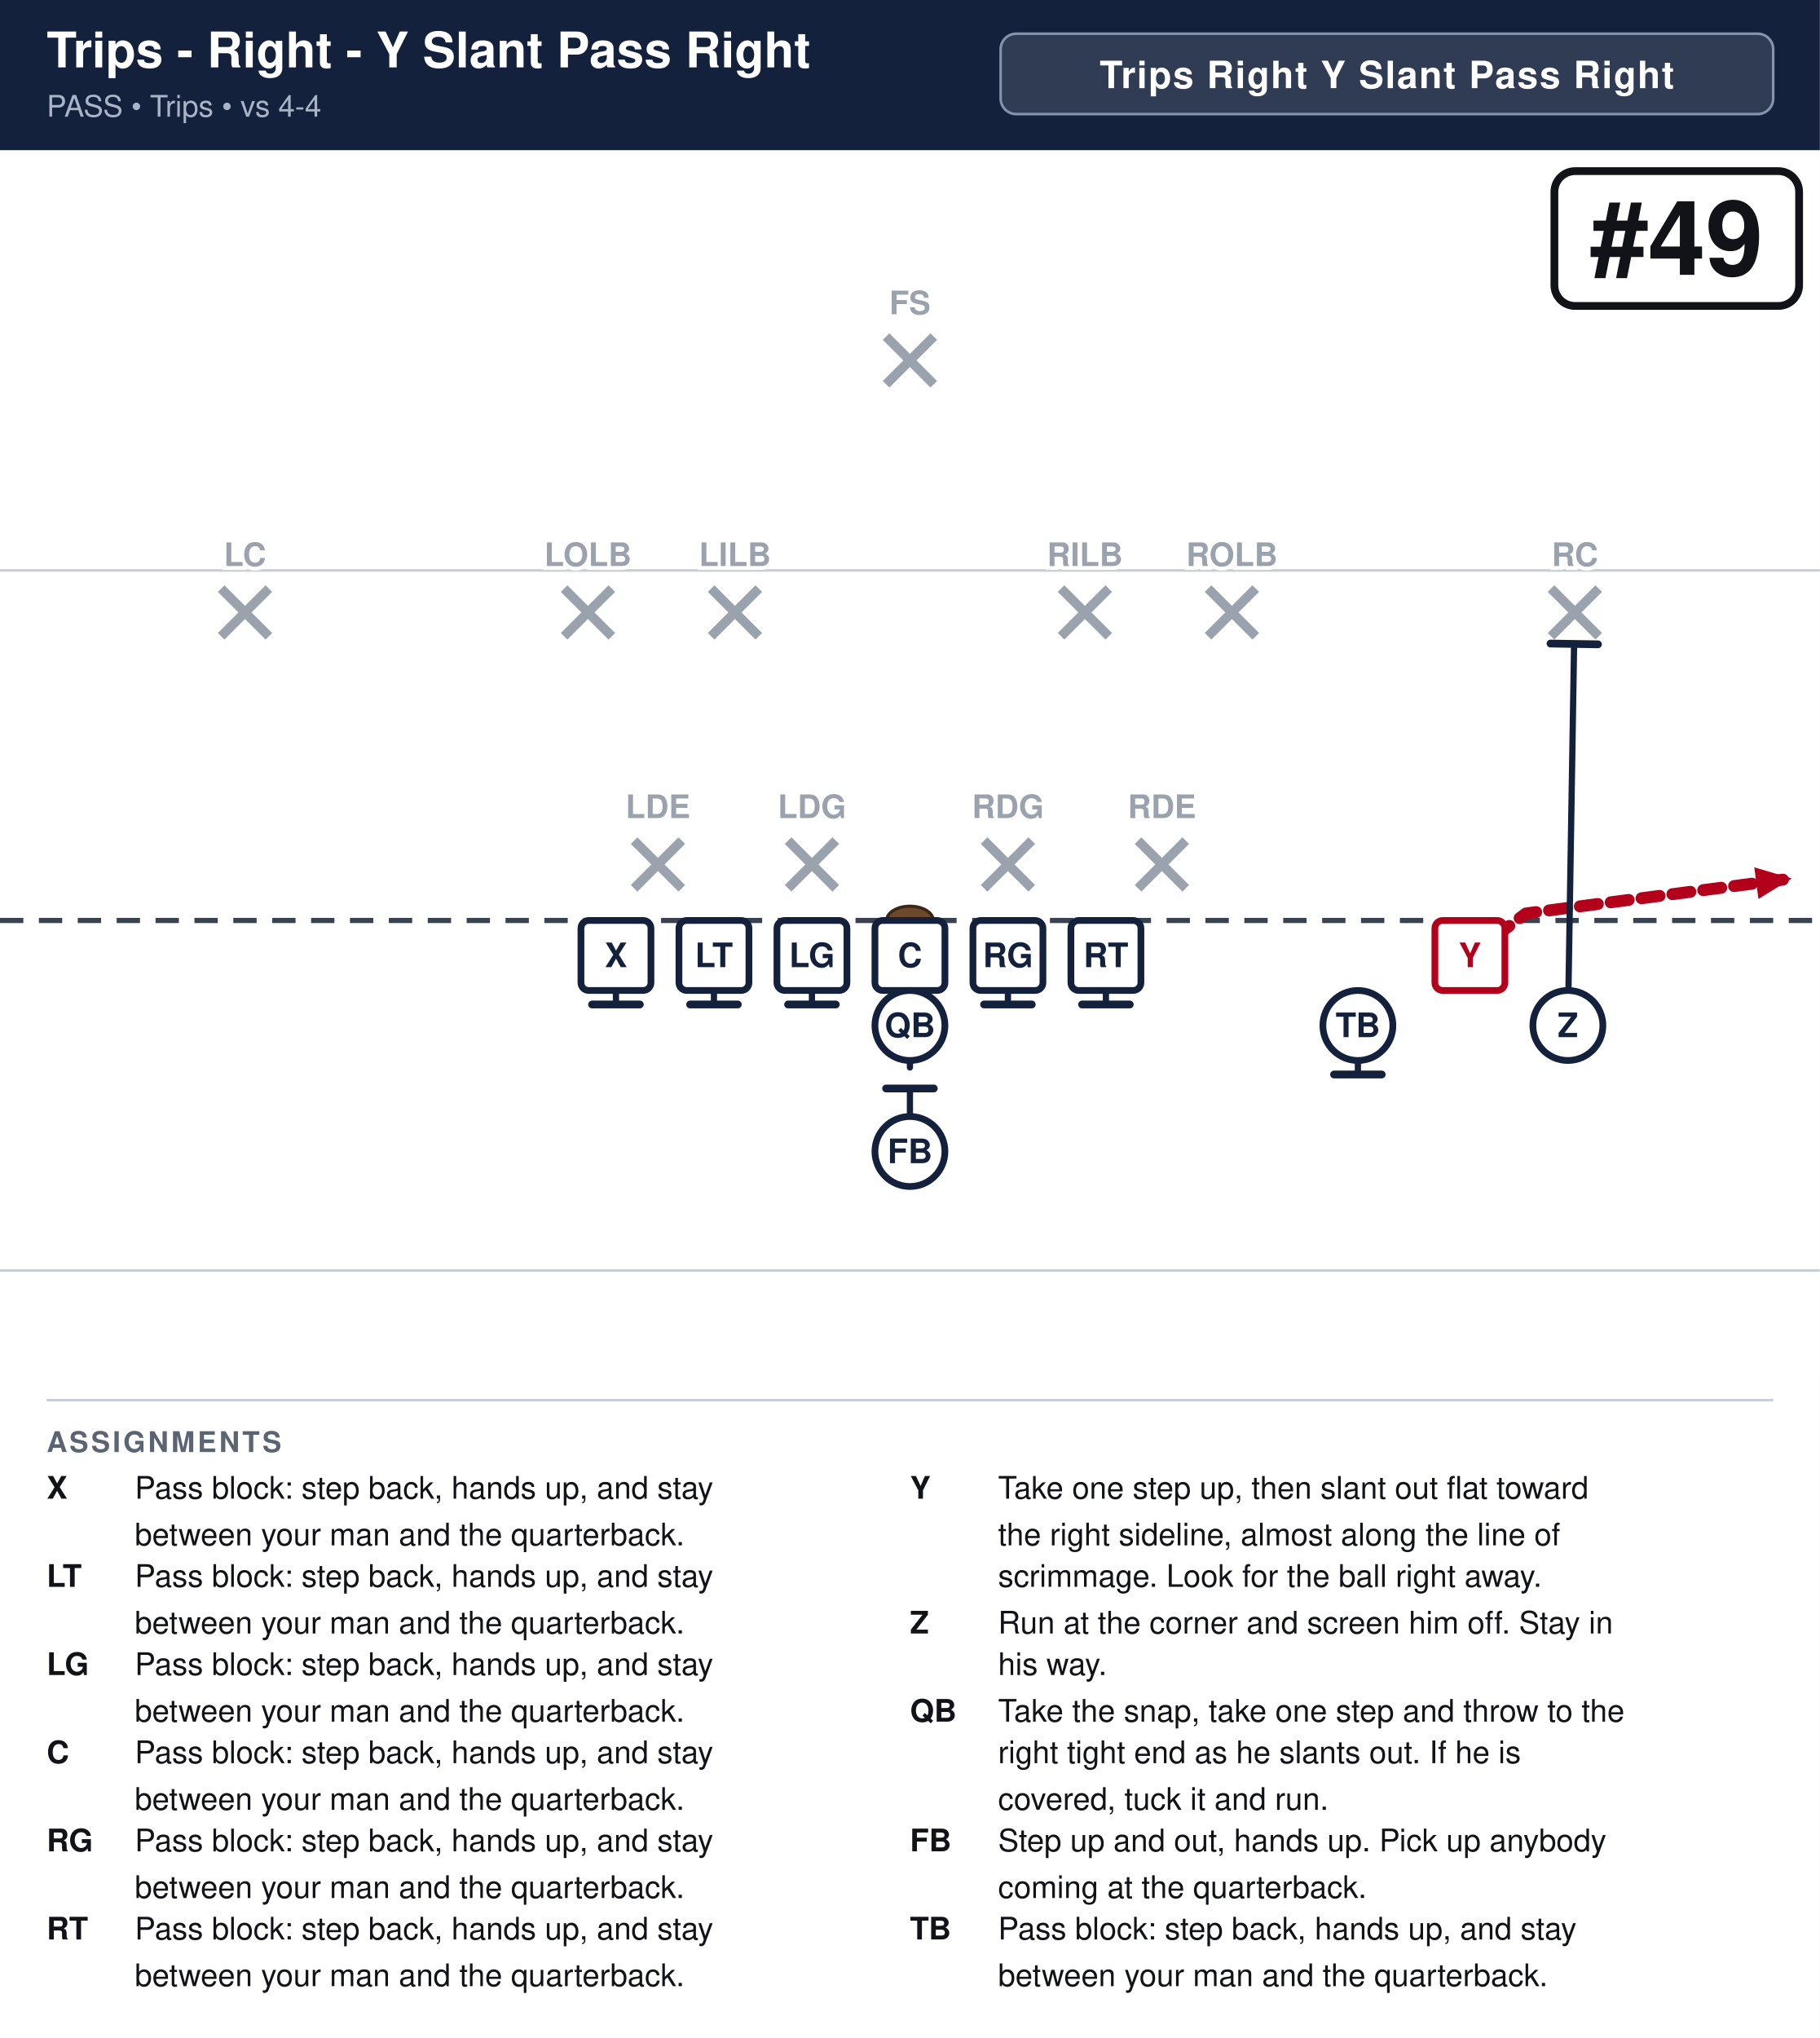
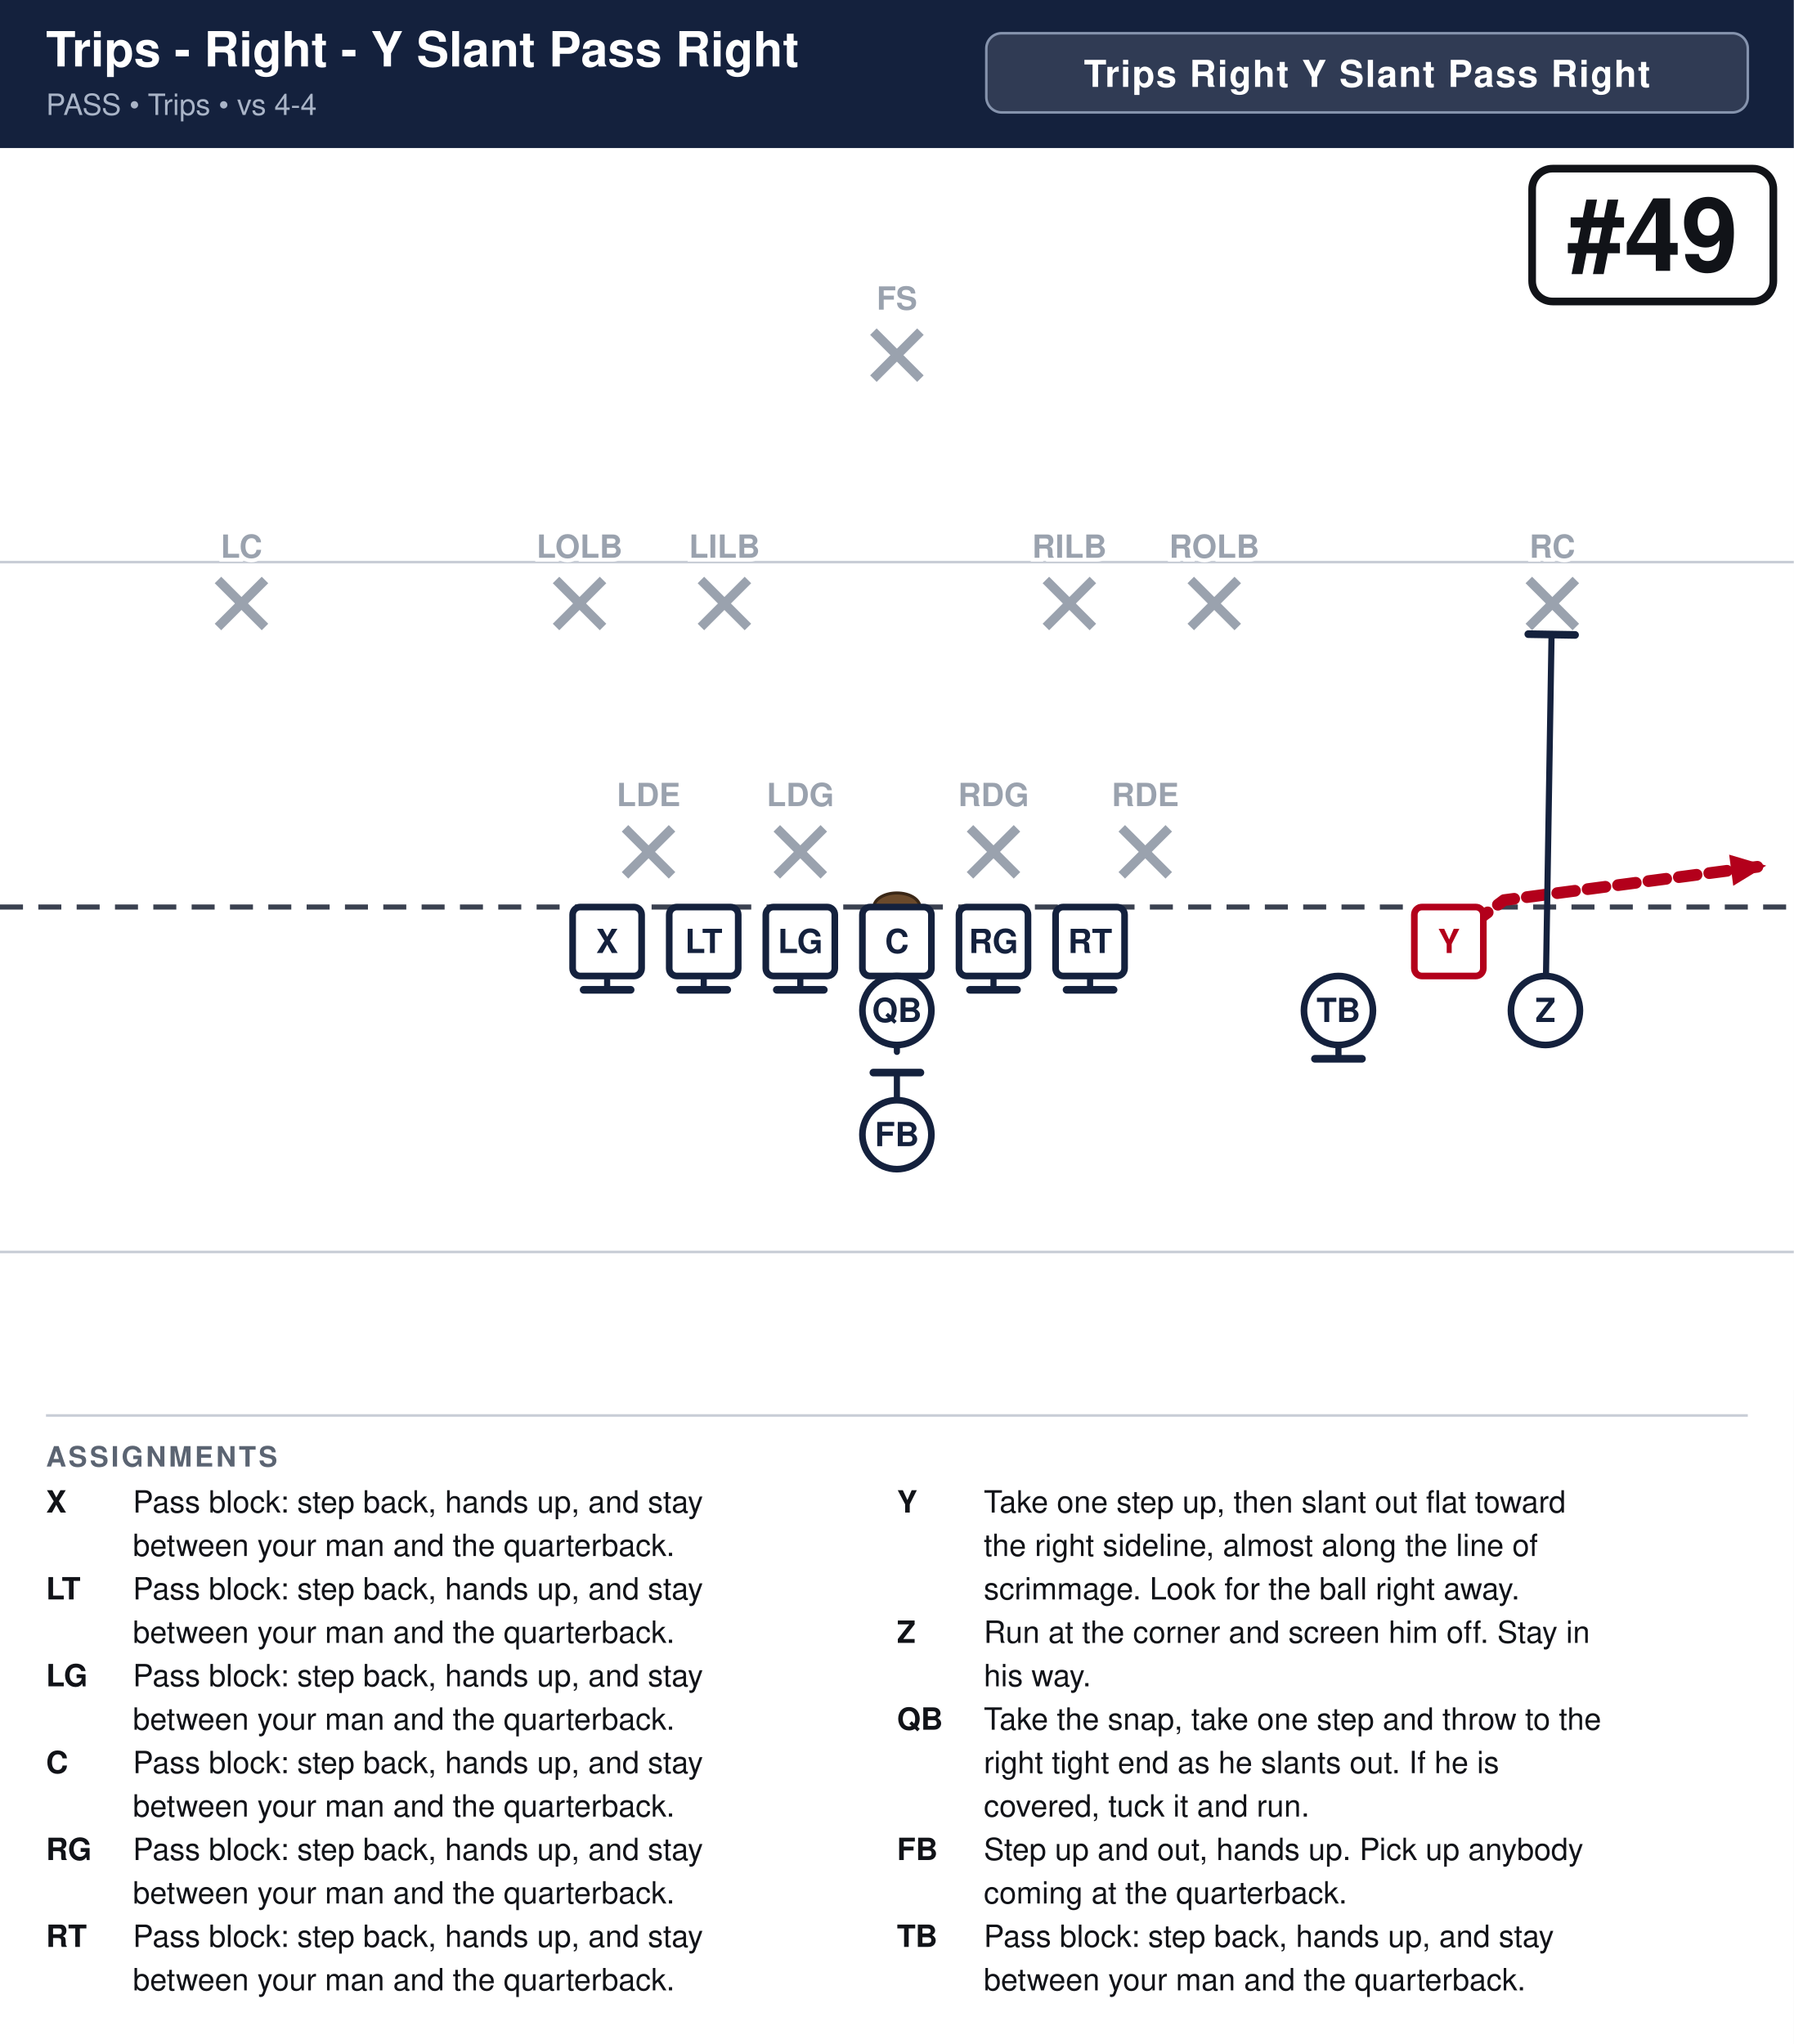
- <svg xmlns="http://www.w3.org/2000/svg" width="702" height="786" viewBox="0 0 702 786" font-family="Segoe UI, Helvetica, Arial, sans-serif">
+ <svg xmlns="http://www.w3.org/2000/svg" width="702" height="800" viewBox="0 0 702 800" font-family="Segoe UI, Helvetica, Arial, sans-serif">
  <rect width="100%" height="100%" fill="#ffffff" />
  <rect x="0" y="0" width="702" height="58" fill="#14213d" />
  <text x="18" y="26" font-size="19.0" font-weight="700" fill="#ffffff">Trips - Right - Y Slant Pass Right</text>
  <text x="18" y="45" font-size="11.5" fill="#a9b4c7">PASS  •  Trips  •  vs 4-4</text>
  <rect x="386.0" y="13" width="298.0" height="31" rx="6" fill="#ffffff" fill-opacity="0.12" stroke="#8593ad" stroke-width="1" />
  <text x="535.0" y="34" text-anchor="middle" font-size="14.5" font-weight="700" fill="#ffffff" letter-spacing="0.5">Trips Right Y Slant Pass Right</text>
  <clipPath id="fieldclip">
-     <rect x="0" y="58" width="702" height="472" />
+     <rect x="0" y="58" width="702" height="486" />
  </clipPath>
  <g clip-path="url(#fieldclip)">
    <g transform="translate(-0.0,31.0)">
      <rect x="0" y="0" width="702" height="513" fill="#ffffff" />
      <line x1="0" y1="459.0" x2="702" y2="459.0" stroke="#c8cdd6" stroke-width="1" />
      <line x1="0" y1="189.0" x2="702" y2="189.0" stroke="#c8cdd6" stroke-width="1" />
      <line x1="0" y1="324.0" x2="702" y2="324.0" stroke="#3a4150" stroke-width="2" stroke-dasharray="9 6" />
      <ellipse cx="351.0" cy="324.0" rx="9" ry="5.5" fill="#6b4a2b" stroke="#3a2716" stroke-width="1.2" />
      <line x1="244.6" y1="293.2" x2="263.0" y2="311.6" stroke="#9aa2ae" stroke-width="3.6" />
      <line x1="263.0" y1="293.2" x2="244.6" y2="311.6" stroke="#9aa2ae" stroke-width="3.6" />
      <line x1="304.0" y1="293.2" x2="322.4" y2="311.6" stroke="#9aa2ae" stroke-width="3.6" />
      <line x1="322.4" y1="293.2" x2="304.0" y2="311.6" stroke="#9aa2ae" stroke-width="3.6" />
      <line x1="379.6" y1="293.2" x2="398.0" y2="311.6" stroke="#9aa2ae" stroke-width="3.6" />
      <line x1="398.0" y1="293.2" x2="379.6" y2="311.6" stroke="#9aa2ae" stroke-width="3.6" />
      <line x1="439.0" y1="293.2" x2="457.4" y2="311.6" stroke="#9aa2ae" stroke-width="3.6" />
      <line x1="457.4" y1="293.2" x2="439.0" y2="311.6" stroke="#9aa2ae" stroke-width="3.6" />
      <line x1="217.6" y1="196.0" x2="236.0" y2="214.4" stroke="#9aa2ae" stroke-width="3.6" />
      <line x1="236.0" y1="196.0" x2="217.6" y2="214.4" stroke="#9aa2ae" stroke-width="3.6" />
      <line x1="274.3" y1="196.0" x2="292.7" y2="214.4" stroke="#9aa2ae" stroke-width="3.6" />
      <line x1="292.7" y1="196.0" x2="274.3" y2="214.4" stroke="#9aa2ae" stroke-width="3.6" />
      <line x1="409.3" y1="196.0" x2="427.7" y2="214.4" stroke="#9aa2ae" stroke-width="3.6" />
      <line x1="427.7" y1="196.0" x2="409.3" y2="214.4" stroke="#9aa2ae" stroke-width="3.6" />
      <line x1="466.0" y1="196.0" x2="484.4" y2="214.4" stroke="#9aa2ae" stroke-width="3.6" />
      <line x1="484.4" y1="196.0" x2="466.0" y2="214.4" stroke="#9aa2ae" stroke-width="3.6" />
      <line x1="85.3" y1="196.0" x2="103.7" y2="214.4" stroke="#9aa2ae" stroke-width="3.6" />
      <line x1="103.7" y1="196.0" x2="85.3" y2="214.4" stroke="#9aa2ae" stroke-width="3.6" />
      <line x1="598.3" y1="196.0" x2="616.7" y2="214.4" stroke="#9aa2ae" stroke-width="3.6" />
      <line x1="616.7" y1="196.0" x2="598.3" y2="214.4" stroke="#9aa2ae" stroke-width="3.6" />
      <line x1="341.8" y1="98.8" x2="360.2" y2="117.2" stroke="#9aa2ae" stroke-width="3.6" />
      <line x1="360.2" y1="98.8" x2="341.8" y2="117.2" stroke="#9aa2ae" stroke-width="3.6" />
      <path d="M237.6,337.5 L237.6,356.4" fill="none" stroke="#14213d" stroke-width="2.4" stroke-linecap="round" stroke-linejoin="round" />
      <line x1="246.8" y1="356.4" x2="228.4" y2="356.4" stroke="#14213d" stroke-width="3.0" stroke-linecap="round" />
      <path d="M275.4,337.5 L275.4,356.4" fill="none" stroke="#14213d" stroke-width="2.4" stroke-linecap="round" stroke-linejoin="round" />
      <line x1="284.6" y1="356.4" x2="266.2" y2="356.4" stroke="#14213d" stroke-width="3.0" stroke-linecap="round" />
      <path d="M313.2,337.5 L313.2,356.4" fill="none" stroke="#14213d" stroke-width="2.4" stroke-linecap="round" stroke-linejoin="round" />
      <line x1="322.4" y1="356.4" x2="304.0" y2="356.4" stroke="#14213d" stroke-width="3.0" stroke-linecap="round" />
      <path d="M351.0,337.5 L351.0,356.4" fill="none" stroke="#14213d" stroke-width="2.4" stroke-linecap="round" stroke-linejoin="round" />
      <line x1="360.2" y1="356.4" x2="341.8" y2="356.4" stroke="#14213d" stroke-width="3.0" stroke-linecap="round" />
      <path d="M388.8,337.5 L388.8,356.4" fill="none" stroke="#14213d" stroke-width="2.4" stroke-linecap="round" stroke-linejoin="round" />
      <line x1="398.0" y1="356.4" x2="379.6" y2="356.4" stroke="#14213d" stroke-width="3.0" stroke-linecap="round" />
      <path d="M426.6,337.5 L426.6,356.4" fill="none" stroke="#14213d" stroke-width="2.4" stroke-linecap="round" stroke-linejoin="round" />
      <line x1="435.8" y1="356.4" x2="417.4" y2="356.4" stroke="#14213d" stroke-width="3.0" stroke-linecap="round" />
      <path d="M567.0,337.5 L588.6,321.3 L691.2,307.8" fill="none" stroke="#b3001b" stroke-width="4.6" stroke-linecap="round" stroke-linejoin="round" stroke-dasharray="7 5" />
      <polygon points="691.2,307.8 678.3,315.7 676.7,303.5" fill="#b3001b" />
      <path d="M604.8,364.5 L607.2,217.4" fill="none" stroke="#14213d" stroke-width="2.4" stroke-linecap="round" stroke-linejoin="round" />
      <line x1="598.1" y1="217.2" x2="616.4" y2="217.5" stroke="#14213d" stroke-width="3.0" stroke-linecap="round" />
      <path d="M351.0,364.5 L351.0,380.7" fill="none" stroke="#14213d" stroke-width="2.4" stroke-linecap="round" stroke-linejoin="round" stroke-dasharray="7 5" />
      <polygon points="351.0,380.7 346.4,370.3 355.6,370.3" fill="#14213d" />
      <path d="M351.0,413.1 L351.0,388.8" fill="none" stroke="#14213d" stroke-width="2.4" stroke-linecap="round" stroke-linejoin="round" />
      <line x1="341.8" y1="388.8" x2="360.2" y2="388.8" stroke="#14213d" stroke-width="3.0" stroke-linecap="round" />
      <path d="M523.8,364.5 L523.8,383.4" fill="none" stroke="#14213d" stroke-width="2.4" stroke-linecap="round" stroke-linejoin="round" />
      <line x1="533.0" y1="383.4" x2="514.6" y2="383.4" stroke="#14213d" stroke-width="3.0" stroke-linecap="round" />
      <rect x="224.1" y="324.0" width="27.0" height="27.0" rx="3" fill="#ffffff" stroke="#14213d" stroke-width="2.6" />
      <text x="237.6" y="342.0" text-anchor="middle" font-size="13" font-weight="700" fill="#14213d">X</text>
      <rect x="261.9" y="324.0" width="27.0" height="27.0" rx="3" fill="#ffffff" stroke="#14213d" stroke-width="2.6" />
      <text x="275.4" y="342.0" text-anchor="middle" font-size="13" font-weight="700" fill="#14213d">LT</text>
      <rect x="299.7" y="324.0" width="27.0" height="27.0" rx="3" fill="#ffffff" stroke="#14213d" stroke-width="2.6" />
      <text x="313.2" y="342.0" text-anchor="middle" font-size="13" font-weight="700" fill="#14213d">LG</text>
      <rect x="337.5" y="324.0" width="27.0" height="27.0" rx="3" fill="#ffffff" stroke="#14213d" stroke-width="2.6" />
      <text x="351.0" y="342.0" text-anchor="middle" font-size="13" font-weight="700" fill="#14213d">C</text>
      <rect x="375.3" y="324.0" width="27.0" height="27.0" rx="3" fill="#ffffff" stroke="#14213d" stroke-width="2.6" />
      <text x="388.8" y="342.0" text-anchor="middle" font-size="13" font-weight="700" fill="#14213d">RG</text>
      <rect x="413.1" y="324.0" width="27.0" height="27.0" rx="3" fill="#ffffff" stroke="#14213d" stroke-width="2.6" />
      <text x="426.6" y="342.0" text-anchor="middle" font-size="13" font-weight="700" fill="#14213d">RT</text>
      <rect x="553.5" y="324.0" width="27.0" height="27.0" rx="3" fill="#ffffff" stroke="#b3001b" stroke-width="2.6" />
      <text x="567.0" y="342.0" text-anchor="middle" font-size="13" font-weight="700" fill="#b3001b">Y</text>
      <circle cx="523.8" cy="364.5" r="13.5" fill="#ffffff" stroke="#14213d" stroke-width="2.6" />
      <text x="523.8" y="369.0" text-anchor="middle" font-size="13" font-weight="700" fill="#14213d">TB</text>
      <circle cx="604.8" cy="364.5" r="13.5" fill="#ffffff" stroke="#14213d" stroke-width="2.6" />
      <text x="604.8" y="369.0" text-anchor="middle" font-size="13" font-weight="700" fill="#14213d">Z</text>
      <circle cx="351.0" cy="364.5" r="13.5" fill="#ffffff" stroke="#14213d" stroke-width="2.6" />
      <text x="351.0" y="369.0" text-anchor="middle" font-size="13" font-weight="700" fill="#14213d">QB</text>
      <circle cx="351.0" cy="413.1" r="13.5" fill="#ffffff" stroke="#14213d" stroke-width="2.6" />
      <text x="351.0" y="417.6" text-anchor="middle" font-size="13" font-weight="700" fill="#14213d">FB</text>
      <text x="253.8" y="284.5" text-anchor="middle" font-size="12.5" fill="#9aa2ae" font-weight="600" stroke="#fff" stroke-width="3" paint-order="stroke">LDE</text>
      <text x="313.2" y="284.5" text-anchor="middle" font-size="12.5" fill="#9aa2ae" font-weight="600" stroke="#fff" stroke-width="3" paint-order="stroke">LDG</text>
      <text x="388.8" y="284.5" text-anchor="middle" font-size="12.5" fill="#9aa2ae" font-weight="600" stroke="#fff" stroke-width="3" paint-order="stroke">RDG</text>
      <text x="448.2" y="284.5" text-anchor="middle" font-size="12.5" fill="#9aa2ae" font-weight="600" stroke="#fff" stroke-width="3" paint-order="stroke">RDE</text>
      <text x="226.8" y="187.3" text-anchor="middle" font-size="12.5" fill="#9aa2ae" font-weight="600" stroke="#fff" stroke-width="3" paint-order="stroke">LOLB</text>
      <text x="283.5" y="187.3" text-anchor="middle" font-size="12.5" fill="#9aa2ae" font-weight="600" stroke="#fff" stroke-width="3" paint-order="stroke">LILB</text>
      <text x="418.5" y="187.3" text-anchor="middle" font-size="12.5" fill="#9aa2ae" font-weight="600" stroke="#fff" stroke-width="3" paint-order="stroke">RILB</text>
      <text x="475.2" y="187.3" text-anchor="middle" font-size="12.5" fill="#9aa2ae" font-weight="600" stroke="#fff" stroke-width="3" paint-order="stroke">ROLB</text>
      <text x="94.5" y="187.3" text-anchor="middle" font-size="12.5" fill="#9aa2ae" font-weight="600" stroke="#fff" stroke-width="3" paint-order="stroke">LC</text>
      <text x="607.5" y="187.3" text-anchor="middle" font-size="12.5" fill="#9aa2ae" font-weight="600" stroke="#fff" stroke-width="3" paint-order="stroke">RC</text>
      <text x="351.0" y="90.2" text-anchor="middle" font-size="12.5" fill="#9aa2ae" font-weight="600" stroke="#fff" stroke-width="3" paint-order="stroke">FS</text>
      <rect x="599.6" y="35.0" width="94.4" height="52.0" rx="8" fill="#ffffff" stroke="#111318" stroke-width="3" />
      <text x="646.8" y="75.0" text-anchor="middle" font-size="40" font-weight="800" fill="#111318">#49</text>
    </g>
  </g>
-   <line x1="18" y1="540" x2="684" y2="540" stroke="#c8cdd6" stroke-width="1" />
-   <text x="18" y="560" font-size="11" font-weight="700" fill="#5b6472" letter-spacing="1">ASSIGNMENTS</text>
-   <text x="18" y="578" font-size="12" font-weight="700" fill="#111318">X</text>
-   <text x="52" y="578" font-size="12" fill="#111318">Pass block: step back, hands up, and stay</text>
-   <text x="52" y="596" font-size="12" fill="#111318">between your man and the quarterback.</text>
-   <text x="18" y="612" font-size="12" font-weight="700" fill="#111318">LT</text>
-   <text x="52" y="612" font-size="12" fill="#111318">Pass block: step back, hands up, and stay</text>
-   <text x="52" y="630" font-size="12" fill="#111318">between your man and the quarterback.</text>
-   <text x="18" y="646" font-size="12" font-weight="700" fill="#111318">LG</text>
-   <text x="52" y="646" font-size="12" fill="#111318">Pass block: step back, hands up, and stay</text>
-   <text x="52" y="664" font-size="12" fill="#111318">between your man and the quarterback.</text>
-   <text x="18" y="680" font-size="12" font-weight="700" fill="#111318">C</text>
-   <text x="52" y="680" font-size="12" fill="#111318">Pass block: step back, hands up, and stay</text>
-   <text x="52" y="698" font-size="12" fill="#111318">between your man and the quarterback.</text>
-   <text x="18" y="714" font-size="12" font-weight="700" fill="#111318">RG</text>
-   <text x="52" y="714" font-size="12" fill="#111318">Pass block: step back, hands up, and stay</text>
-   <text x="52" y="732" font-size="12" fill="#111318">between your man and the quarterback.</text>
-   <text x="18" y="748" font-size="12" font-weight="700" fill="#111318">RT</text>
-   <text x="52" y="748" font-size="12" fill="#111318">Pass block: step back, hands up, and stay</text>
-   <text x="52" y="766" font-size="12" fill="#111318">between your man and the quarterback.</text>
-   <text x="351" y="578" font-size="12" font-weight="700" fill="#111318">Y</text>
-   <text x="385" y="578" font-size="12" fill="#111318">Take one step up, then slant out flat toward</text>
-   <text x="385" y="596" font-size="12" fill="#111318">the right sideline, almost along the line of</text>
-   <text x="385" y="612" font-size="12" fill="#111318">scrimmage. Look for the ball right away.</text>
-   <text x="351" y="630" font-size="12" font-weight="700" fill="#111318">Z</text>
-   <text x="385" y="630" font-size="12" fill="#111318">Run at the corner and screen him off. Stay in</text>
-   <text x="385" y="646" font-size="12" fill="#111318">his way.</text>
-   <text x="351" y="664" font-size="12" font-weight="700" fill="#111318">QB</text>
-   <text x="385" y="664" font-size="12" fill="#111318">Take the snap, take one step and throw to the</text>
-   <text x="385" y="680" font-size="12" fill="#111318">right tight end as he slants out. If he is</text>
-   <text x="385" y="698" font-size="12" fill="#111318">covered, tuck it and run.</text>
-   <text x="351" y="714" font-size="12" font-weight="700" fill="#111318">FB</text>
-   <text x="385" y="714" font-size="12" fill="#111318">Step up and out, hands up. Pick up anybody</text>
-   <text x="385" y="732" font-size="12" fill="#111318">coming at the quarterback.</text>
-   <text x="351" y="748" font-size="12" font-weight="700" fill="#111318">TB</text>
-   <text x="385" y="748" font-size="12" fill="#111318">Pass block: step back, hands up, and stay</text>
-   <text x="385" y="766" font-size="12" fill="#111318">between your man and the quarterback.</text>
+   <line x1="18" y1="554" x2="684" y2="554" stroke="#c8cdd6" stroke-width="1" />
+   <text x="18" y="574" font-size="11" font-weight="700" fill="#5b6472" letter-spacing="1">ASSIGNMENTS</text>
+   <text x="18" y="592" font-size="12" font-weight="700" fill="#111318">X</text>
+   <text x="52" y="592" font-size="12" fill="#111318">Pass block: step back, hands up, and stay</text>
+   <text x="52" y="609" font-size="12" fill="#111318">between your man and the quarterback.</text>
+   <text x="18" y="626" font-size="12" font-weight="700" fill="#111318">LT</text>
+   <text x="52" y="626" font-size="12" fill="#111318">Pass block: step back, hands up, and stay</text>
+   <text x="52" y="643" font-size="12" fill="#111318">between your man and the quarterback.</text>
+   <text x="18" y="660" font-size="12" font-weight="700" fill="#111318">LG</text>
+   <text x="52" y="660" font-size="12" fill="#111318">Pass block: step back, hands up, and stay</text>
+   <text x="52" y="677" font-size="12" fill="#111318">between your man and the quarterback.</text>
+   <text x="18" y="694" font-size="12" font-weight="700" fill="#111318">C</text>
+   <text x="52" y="694" font-size="12" fill="#111318">Pass block: step back, hands up, and stay</text>
+   <text x="52" y="711" font-size="12" fill="#111318">between your man and the quarterback.</text>
+   <text x="18" y="728" font-size="12" font-weight="700" fill="#111318">RG</text>
+   <text x="52" y="728" font-size="12" fill="#111318">Pass block: step back, hands up, and stay</text>
+   <text x="52" y="745" font-size="12" fill="#111318">between your man and the quarterback.</text>
+   <text x="18" y="762" font-size="12" font-weight="700" fill="#111318">RT</text>
+   <text x="52" y="762" font-size="12" fill="#111318">Pass block: step back, hands up, and stay</text>
+   <text x="52" y="779" font-size="12" fill="#111318">between your man and the quarterback.</text>
+   <text x="351" y="592" font-size="12" font-weight="700" fill="#111318">Y</text>
+   <text x="385" y="592" font-size="12" fill="#111318">Take one step up, then slant out flat toward</text>
+   <text x="385" y="609" font-size="12" fill="#111318">the right sideline, almost along the line of</text>
+   <text x="385" y="626" font-size="12" fill="#111318">scrimmage. Look for the ball right away.</text>
+   <text x="351" y="643" font-size="12" font-weight="700" fill="#111318">Z</text>
+   <text x="385" y="643" font-size="12" fill="#111318">Run at the corner and screen him off. Stay in</text>
+   <text x="385" y="660" font-size="12" fill="#111318">his way.</text>
+   <text x="351" y="677" font-size="12" font-weight="700" fill="#111318">QB</text>
+   <text x="385" y="677" font-size="12" fill="#111318">Take the snap, take one step and throw to the</text>
+   <text x="385" y="694" font-size="12" fill="#111318">right tight end as he slants out. If he is</text>
+   <text x="385" y="711" font-size="12" fill="#111318">covered, tuck it and run.</text>
+   <text x="351" y="728" font-size="12" font-weight="700" fill="#111318">FB</text>
+   <text x="385" y="728" font-size="12" fill="#111318">Step up and out, hands up. Pick up anybody</text>
+   <text x="385" y="745" font-size="12" fill="#111318">coming at the quarterback.</text>
+   <text x="351" y="762" font-size="12" font-weight="700" fill="#111318">TB</text>
+   <text x="385" y="762" font-size="12" fill="#111318">Pass block: step back, hands up, and stay</text>
+   <text x="385" y="779" font-size="12" fill="#111318">between your man and the quarterback.</text>
</svg>
